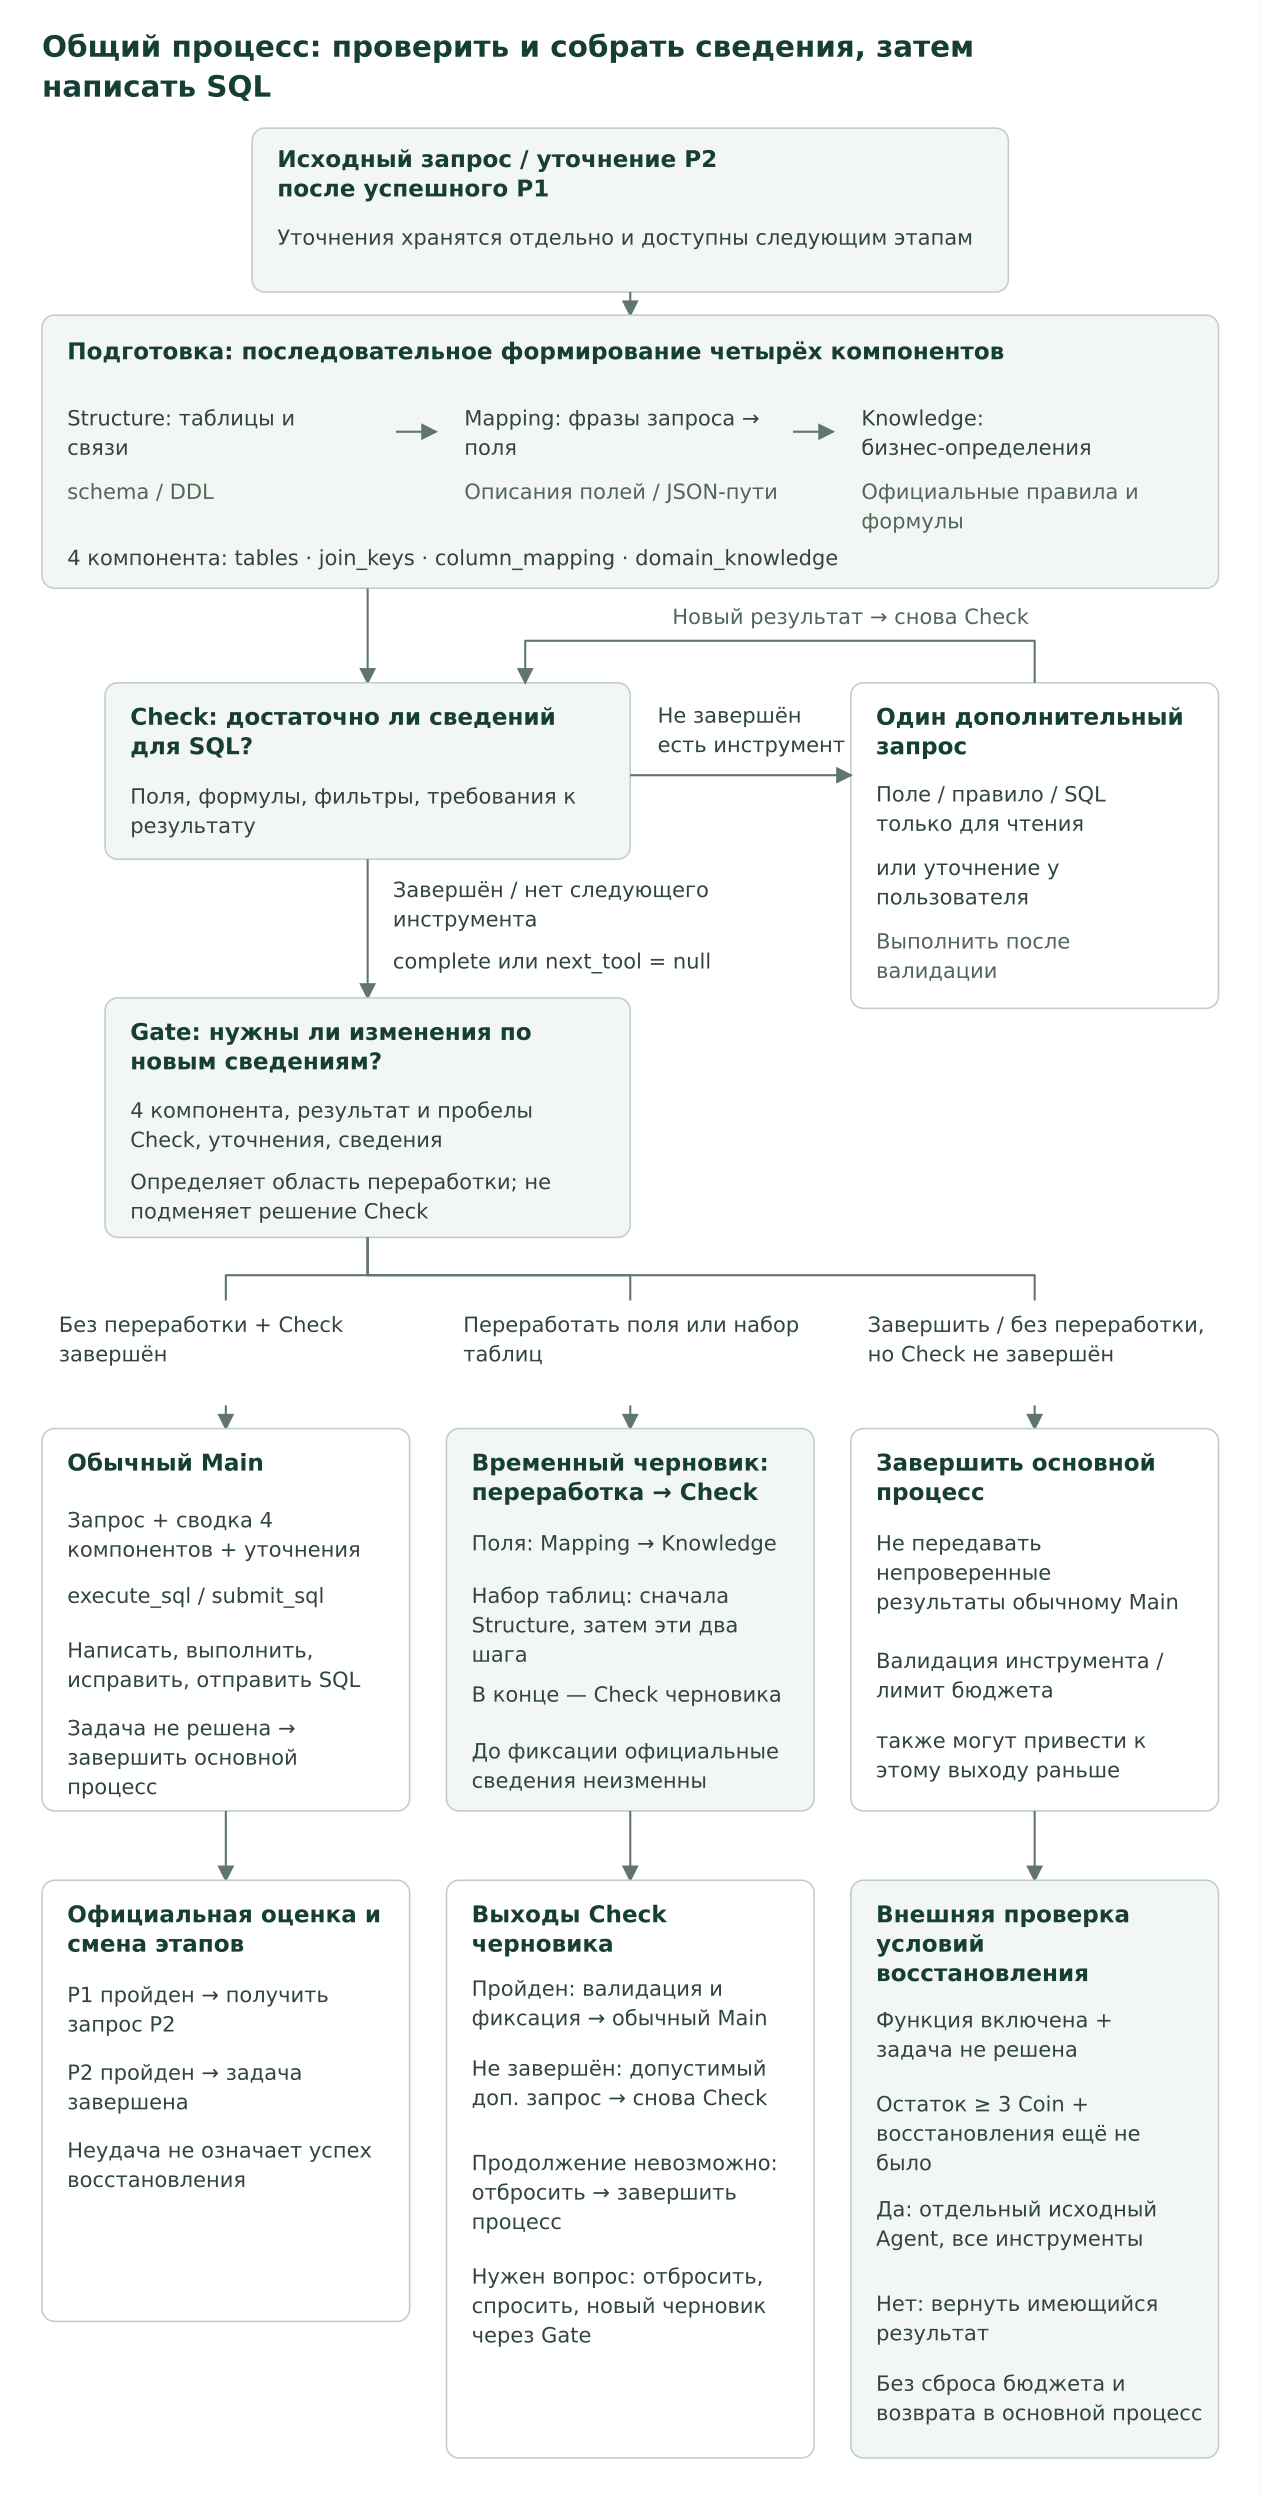
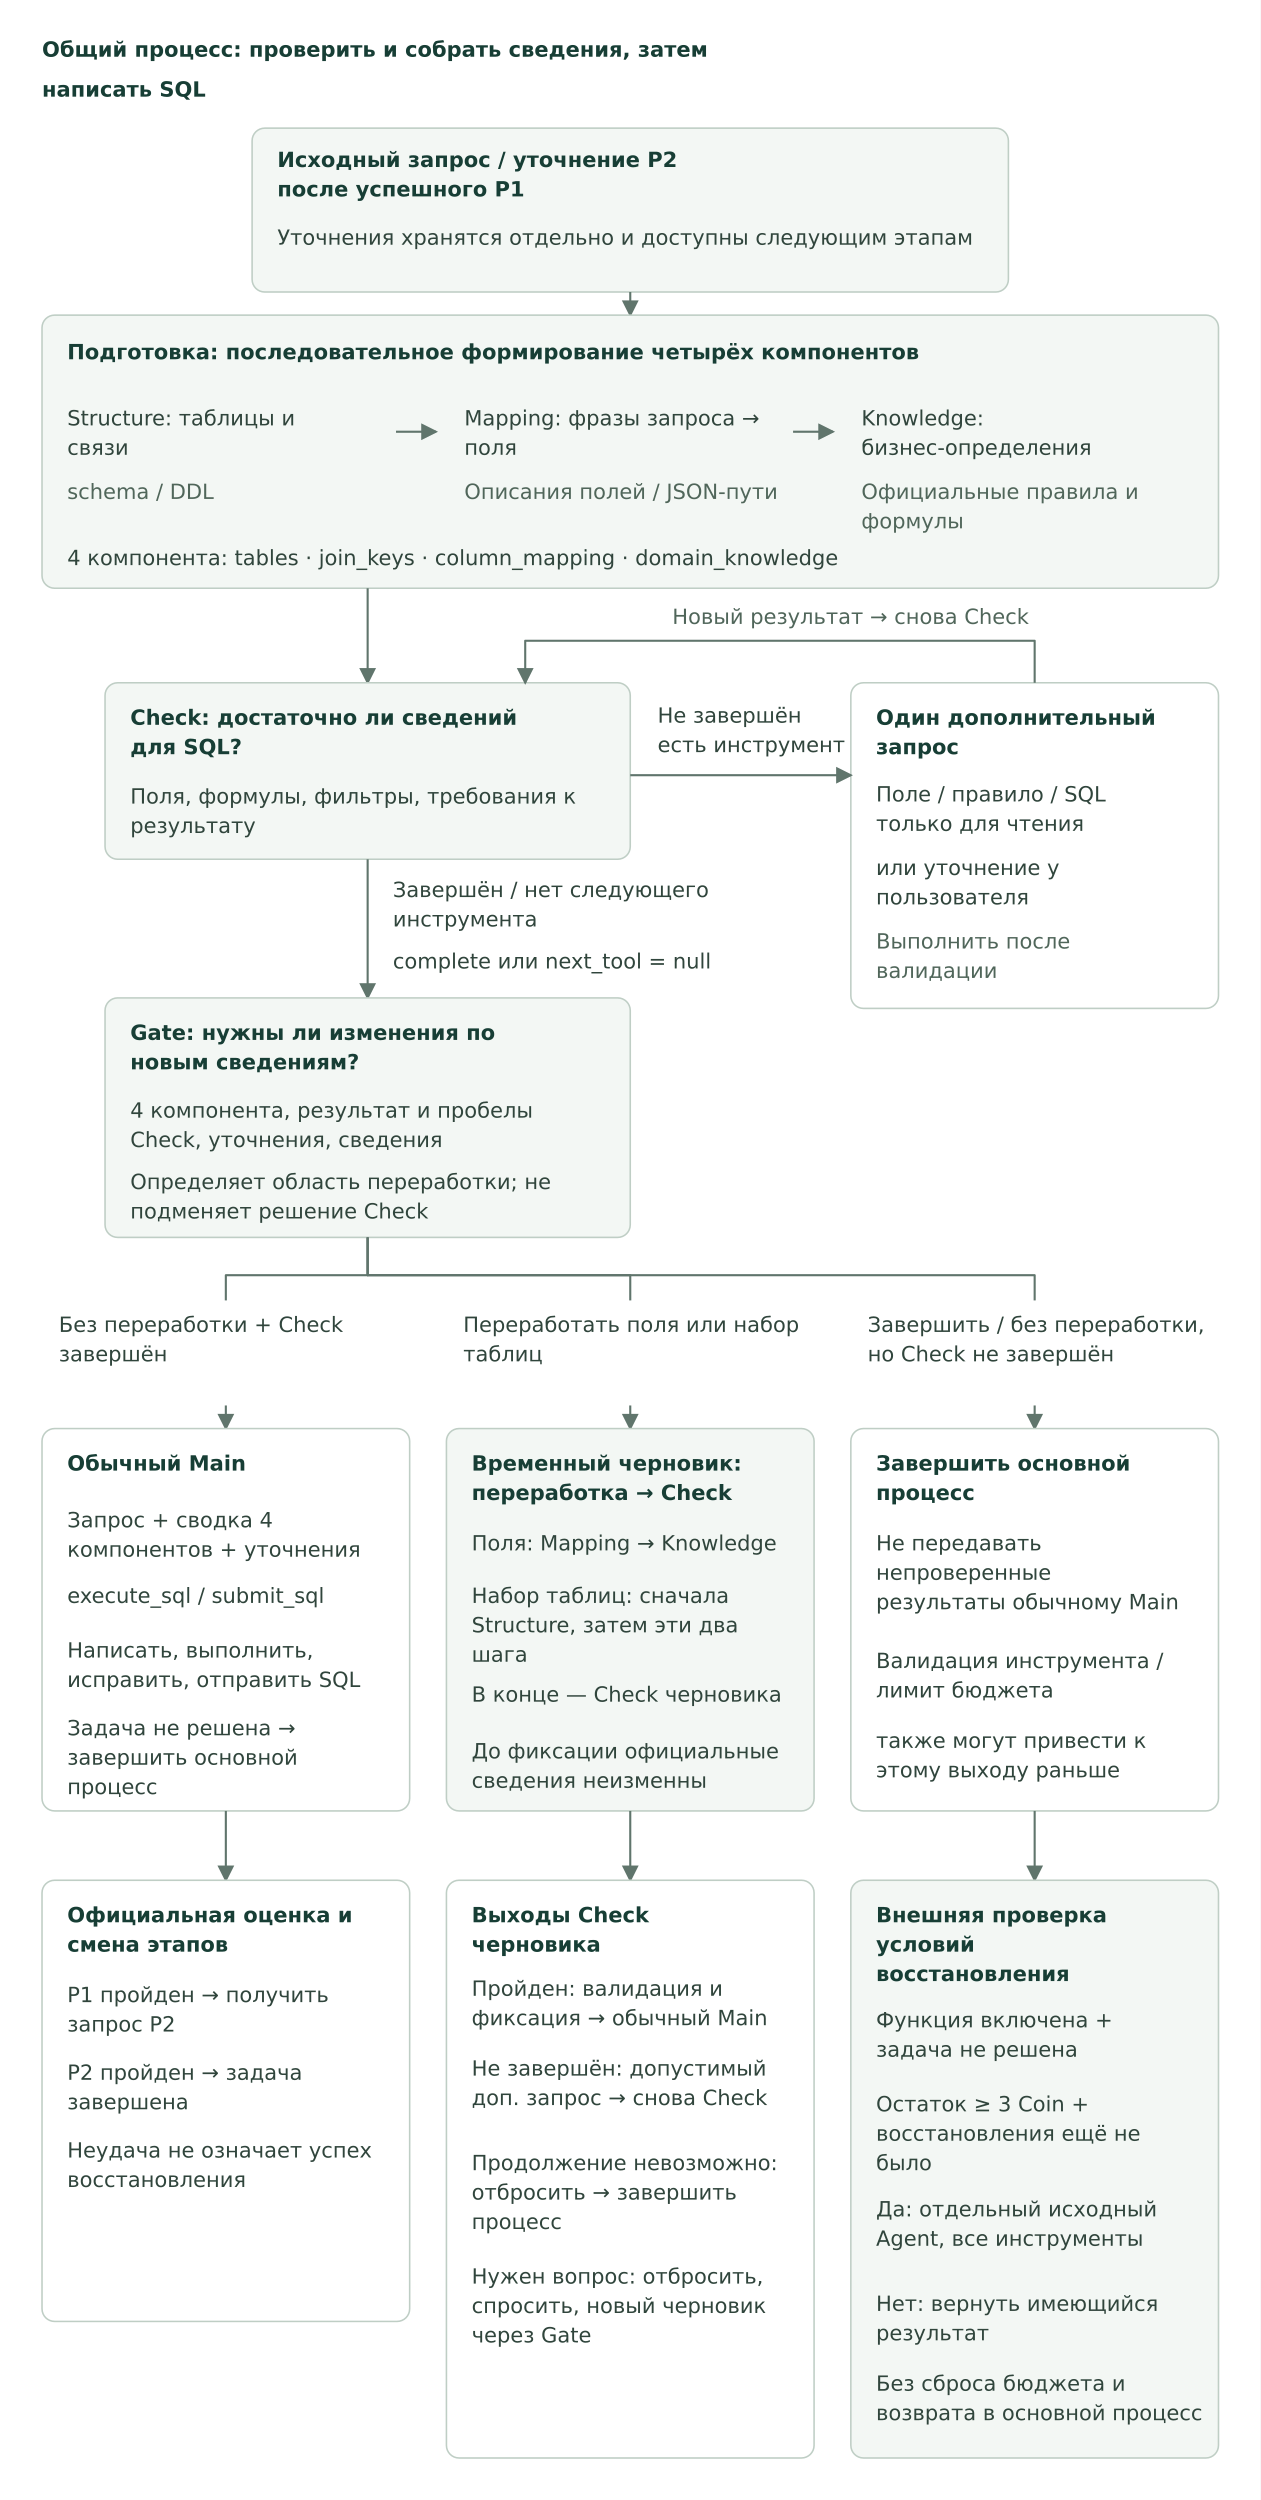
<svg xmlns="http://www.w3.org/2000/svg" width="1200" height="2380" viewBox="0 0 1200 2380" role="img" aria-labelledby="title desc">
  <defs>
    <marker id="arrow" markerWidth="8" markerHeight="8" refX="7" refY="4" orient="auto" markerUnits="strokeWidth">
      <path d="M0,0 L8,4 L0,8 Z" fill="#60756c" />
    </marker>
  </defs>
  <style>
    text{font-family:"DejaVu Sans",Arial,sans-serif;font-size:20px;fill:#30453c}
-     .title{font-size:28px;font-weight:700;fill:#173e35}
-     .heading{font-size:22px;font-weight:700;fill:#173e35}
+     .title,.heading{font-weight:700;fill:#173e35}
    .muted{fill:#50665a}
    .card{fill:#fff;stroke:#bfcec5;stroke-width:1.5;rx:12}
    .tinted{fill:#f3f7f4}
    .edge{fill:none;stroke:#60756c;stroke-width:2;stroke-linejoin:round;marker-end:url(#arrow)}
  </style>
  <rect width="1200" height="2380" fill="#fff" />
  <text data-label="0" x="40" y="54" class="title">
    <tspan x="40" dy="0">Общий процесс: проверить и собрать сведения, затем </tspan>
    <tspan x="40" dy="38">написать SQL</tspan>
  </text>
  <g data-node="request">
    <rect class="card tinted" x="240" y="122" width="720" height="156" />
    <text data-label="1" x="264" y="159" class="heading">
      <tspan x="264" dy="0">Исходный запрос / уточнение P2 </tspan>
      <tspan x="264" dy="28">после успешного P1</tspan>
    </text>
    <text data-label="2" x="264" y="233">
      <tspan x="264" dy="0">Уточнения хранятся отдельно и доступны следующим этапам</tspan>
    </text>
  </g>
  <path class="edge" d="M600 278 V300" />
  <g data-node="preparation">
    <rect class="card tinted" x="40" y="300" width="1120" height="260" />
    <text data-label="3" x="64" y="342" class="heading">
      <tspan x="64" dy="0">Подготовка: последовательное формирование четырёх компонентов</tspan>
    </text>
    <text data-label="4" x="64" y="405">
      <tspan x="64" dy="0">Structure: таблицы и </tspan>
      <tspan x="64" dy="28">связи</tspan>
    </text>
    <text data-label="5" x="442" y="405">
      <tspan x="442" dy="0">Mapping: фразы запроса → </tspan>
      <tspan x="442" dy="28">поля</tspan>
    </text>
    <text data-label="6" x="820" y="405">
      <tspan x="820" dy="0">Knowledge: </tspan>
      <tspan x="820" dy="28">бизнес-определения</tspan>
    </text>
    <path class="edge" d="M377 411 H415" />
    <path class="edge" d="M755 411 H793" />
    <text data-label="7" x="64" y="475" class="muted">
      <tspan x="64" dy="0">schema / DDL</tspan>
    </text>
    <text data-label="8" x="442" y="475" class="muted">
      <tspan x="442" dy="0">Описания полей / JSON-пути</tspan>
    </text>
    <text data-label="9" x="820" y="475" class="muted">
      <tspan x="820" dy="0">Официальные правила и </tspan>
      <tspan x="820" dy="28">формулы</tspan>
    </text>
    <text data-label="10" x="64" y="538">
      <tspan x="64" dy="0">4 компонента: tables · join_keys · column_mapping · domain_knowledge</tspan>
    </text>
  </g>
  <path class="edge" d="M350 560 V650" />
  <g data-node="check">
    <rect class="card tinted" x="100" y="650" width="500" height="168" />
    <text data-label="11" x="124" y="690" class="heading">
      <tspan x="124" dy="0">Check: достаточно ли сведений </tspan>
      <tspan x="124" dy="28">для SQL?</tspan>
    </text>
    <text data-label="12" x="124" y="765">
      <tspan x="124" dy="0">Поля, формулы, фильтры, требования к </tspan>
      <tspan x="124" dy="28">результату</tspan>
    </text>
  </g>
  <g data-node="extra-request">
    <rect class="card" x="810" y="650" width="350" height="310" />
    <text data-label="13" x="834" y="690" class="heading">
      <tspan x="834" dy="0">Один дополнительный </tspan>
      <tspan x="834" dy="28">запрос</tspan>
    </text>
    <text data-label="14" x="834" y="763">
      <tspan x="834" dy="0">Поле / правило / SQL </tspan>
      <tspan x="834" dy="28">только для чтения</tspan>
    </text>
    <text data-label="15" x="834" y="833">
      <tspan x="834" dy="0">или уточнение у </tspan>
      <tspan x="834" dy="28">пользователя</tspan>
    </text>
    <text data-label="16" x="834" y="903" class="muted">
      <tspan x="834" dy="0">Выполнить после </tspan>
      <tspan x="834" dy="28">валидации</tspan>
    </text>
  </g>
  <text data-label="17" x="626" y="688">
    <tspan x="626" dy="0">Не завершён</tspan>
  </text>
  <text data-label="18" x="626" y="716">
    <tspan x="626" dy="0">есть инструмент</tspan>
  </text>
  <path class="edge" d="M600 738 H810" />
  <path class="edge" d="M985 650 V610 H500 V650" />
  <text data-label="19" x="640" y="594" class="muted">
    <tspan x="640" dy="0">Новый результат → снова Check</tspan>
  </text>
  <path class="edge" d="M350 818 V950" />
  <text data-label="20" x="374" y="854">
    <tspan x="374" dy="0">Завершён / нет следующего </tspan>
    <tspan x="374" dy="28">инструмента</tspan>
  </text>
  <text data-label="21" x="374" y="922">
    <tspan x="374" dy="0">complete или next_tool = null</tspan>
  </text>
  <g data-node="gate">
    <rect class="card tinted" x="100" y="950" width="500" height="228" />
    <text data-label="22" x="124" y="990" class="heading">
      <tspan x="124" dy="0">Gate: нужны ли изменения по </tspan>
      <tspan x="124" dy="28">новым сведениям?</tspan>
    </text>
    <text data-label="23" x="124" y="1064">
      <tspan x="124" dy="0">4 компонента, результат и пробелы </tspan>
      <tspan x="124" dy="28">Check, уточнения, сведения</tspan>
    </text>
    <text data-label="24" x="124" y="1132">
      <tspan x="124" dy="0">Определяет область переработки; не </tspan>
      <tspan x="124" dy="28">подменяет решение Check</tspan>
    </text>
  </g>
  <path class="edge" d="M350 1178 V1214 H215 V1360" />
  <path class="edge" d="M350 1178 V1214 H600 V1360" />
  <path class="edge" d="M350 1178 V1214 H985 V1360" />
  <rect x="40" y="1238" width="350" height="100" fill="#fff" />
  <text data-label="25" x="56" y="1268">
    <tspan x="56" dy="0">Без переработки + Check </tspan>
    <tspan x="56" dy="28">завершён</tspan>
  </text>
  <rect x="425" y="1238" width="350" height="100" fill="#fff" />
  <text data-label="26" x="441" y="1268">
    <tspan x="441" dy="0">Переработать поля или набор </tspan>
    <tspan x="441" dy="28">таблиц</tspan>
  </text>
  <rect x="810" y="1238" width="350" height="100" fill="#fff" />
  <text data-label="27" x="826" y="1268">
    <tspan x="826" dy="0">Завершить / без переработки, </tspan>
    <tspan x="826" dy="28">но Check не завершён</tspan>
  </text>
  <g data-node="main">
    <rect class="card" x="40" y="1360" width="350" height="364" />
    <text data-label="28" x="64" y="1400" class="heading">
      <tspan x="64" dy="0">Обычный Main</tspan>
    </text>
    <text data-label="29" x="64" y="1454">
      <tspan x="64" dy="0">Запрос + сводка 4 </tspan>
      <tspan x="64" dy="28">компонентов + уточнения</tspan>
    </text>
    <text data-label="30" x="64" y="1526">
      <tspan x="64" dy="0">execute_sql / submit_sql</tspan>
    </text>
    <text data-label="31" x="64" y="1578">
      <tspan x="64" dy="0">Написать, выполнить, </tspan>
      <tspan x="64" dy="28">исправить, отправить SQL</tspan>
    </text>
    <text data-label="32" x="64" y="1652">
      <tspan x="64" dy="0">Задача не решена → </tspan>
      <tspan x="64" dy="28">завершить основной </tspan>
      <tspan x="64" dy="28">процесс</tspan>
    </text>
  </g>
  <g data-node="draft">
    <rect class="card tinted" x="425" y="1360" width="350" height="364" />
    <text data-label="33" x="449" y="1400" class="heading">
      <tspan x="449" dy="0">Временный черновик: </tspan>
      <tspan x="449" dy="28">переработка → Check</tspan>
    </text>
    <text data-label="34" x="449" y="1476">
      <tspan x="449" dy="0">Поля: Mapping → Knowledge</tspan>
    </text>
    <text data-label="35" x="449" y="1526">
      <tspan x="449" dy="0">Набор таблиц: сначала </tspan>
      <tspan x="449" dy="28">Structure, затем эти два </tspan>
      <tspan x="449" dy="28">шага</tspan>
    </text>
    <text data-label="36" x="449" y="1620">
      <tspan x="449" dy="0">В конце — Check черновика</tspan>
    </text>
    <text data-label="37" x="449" y="1674">
      <tspan x="449" dy="0">До фиксации официальные </tspan>
      <tspan x="449" dy="28">сведения неизменны</tspan>
    </text>
  </g>
  <g data-node="stop">
    <rect class="card" x="810" y="1360" width="350" height="364" />
    <text data-label="38" x="834" y="1400" class="heading">
      <tspan x="834" dy="0">Завершить основной </tspan>
      <tspan x="834" dy="28">процесс</tspan>
    </text>
    <text data-label="39" x="834" y="1476">
      <tspan x="834" dy="0">Не передавать </tspan>
      <tspan x="834" dy="28">непроверенные</tspan>
    </text>
    <text data-label="40" x="834" y="1532">
      <tspan x="834" dy="0">результаты обычному Main</tspan>
    </text>
    <text data-label="41" x="834" y="1588">
      <tspan x="834" dy="0">Валидация инструмента / </tspan>
      <tspan x="834" dy="28">лимит бюджета</tspan>
    </text>
    <text data-label="42" x="834" y="1664">
      <tspan x="834" dy="0">также могут привести к </tspan>
      <tspan x="834" dy="28">этому выходу раньше</tspan>
    </text>
  </g>
  <path class="edge" d="M215 1724 V1790" />
  <path class="edge" d="M600 1724 V1790" />
  <path class="edge" d="M985 1724 V1790" />
  <g data-node="evaluation">
    <rect class="card" x="40" y="1790" width="350" height="420" />
    <text data-label="43" x="64" y="1830" class="heading">
      <tspan x="64" dy="0">Официальная оценка и </tspan>
      <tspan x="64" dy="28">смена этапов</tspan>
    </text>
    <text data-label="44" x="64" y="1906">
      <tspan x="64" dy="0">P1 пройден → получить </tspan>
      <tspan x="64" dy="28">запрос P2</tspan>
    </text>
    <text data-label="45" x="64" y="1980">
      <tspan x="64" dy="0">P2 пройден → задача </tspan>
      <tspan x="64" dy="28">завершена</tspan>
    </text>
    <text data-label="46" x="64" y="2054">
      <tspan x="64" dy="0">Неудача не означает успех </tspan>
      <tspan x="64" dy="28">восстановления</tspan>
    </text>
  </g>
  <g data-node="draft-exits">
    <rect class="card" x="425" y="1790" width="350" height="550" />
    <text data-label="47" x="449" y="1830" class="heading">
      <tspan x="449" dy="0">Выходы Check </tspan>
      <tspan x="449" dy="28">черновика</tspan>
    </text>
    <text data-label="48" x="449" y="1900">
      <tspan x="449" dy="0">Пройден: валидация и </tspan>
      <tspan x="449" dy="28">фиксация → обычный Main</tspan>
    </text>
    <text data-label="49" x="449" y="1976">
      <tspan x="449" dy="0">Не завершён: допустимый </tspan>
      <tspan x="449" dy="28">доп. запрос → снова Check</tspan>
    </text>
    <text data-label="50" x="449" y="2066">
      <tspan x="449" dy="0">Продолжение невозможно: </tspan>
      <tspan x="449" dy="28">отбросить → завершить </tspan>
      <tspan x="449" dy="28">процесс</tspan>
    </text>
    <text data-label="51" x="449" y="2174">
      <tspan x="449" dy="0">Нужен вопрос: отбросить, </tspan>
      <tspan x="449" dy="28">спросить, новый черновик </tspan>
      <tspan x="449" dy="28">через Gate</tspan>
    </text>
  </g>
  <g data-node="fallback">
    <rect class="card tinted" x="810" y="1790" width="350" height="550" />
    <text data-label="52" x="834" y="1830" class="heading">
      <tspan x="834" dy="0">Внешняя проверка </tspan>
      <tspan x="834" dy="28">условий </tspan>
      <tspan x="834" dy="28">восстановления</tspan>
    </text>
    <text data-label="53" x="834" y="1930">
      <tspan x="834" dy="0">Функция включена + </tspan>
      <tspan x="834" dy="28">задача не решена</tspan>
    </text>
    <text data-label="54" x="834" y="2010">
      <tspan x="834" dy="0">Остаток ≥ 3 Coin + </tspan>
      <tspan x="834" dy="28">восстановления ещё не </tspan>
      <tspan x="834" dy="28">было</tspan>
    </text>
    <text data-label="55" x="834" y="2110">
      <tspan x="834" dy="0">Да: отдельный исходный </tspan>
      <tspan x="834" dy="28">Agent, все инструменты</tspan>
    </text>
    <text data-label="56" x="834" y="2200">
      <tspan x="834" dy="0">Нет: вернуть имеющийся </tspan>
      <tspan x="834" dy="28">результат</tspan>
    </text>
    <text data-label="57" x="834" y="2276">
      <tspan x="834" dy="0">Без сброса бюджета и </tspan>
      <tspan x="834" dy="28">возврата в основной процесс</tspan>
    </text>
  </g>
</svg>
